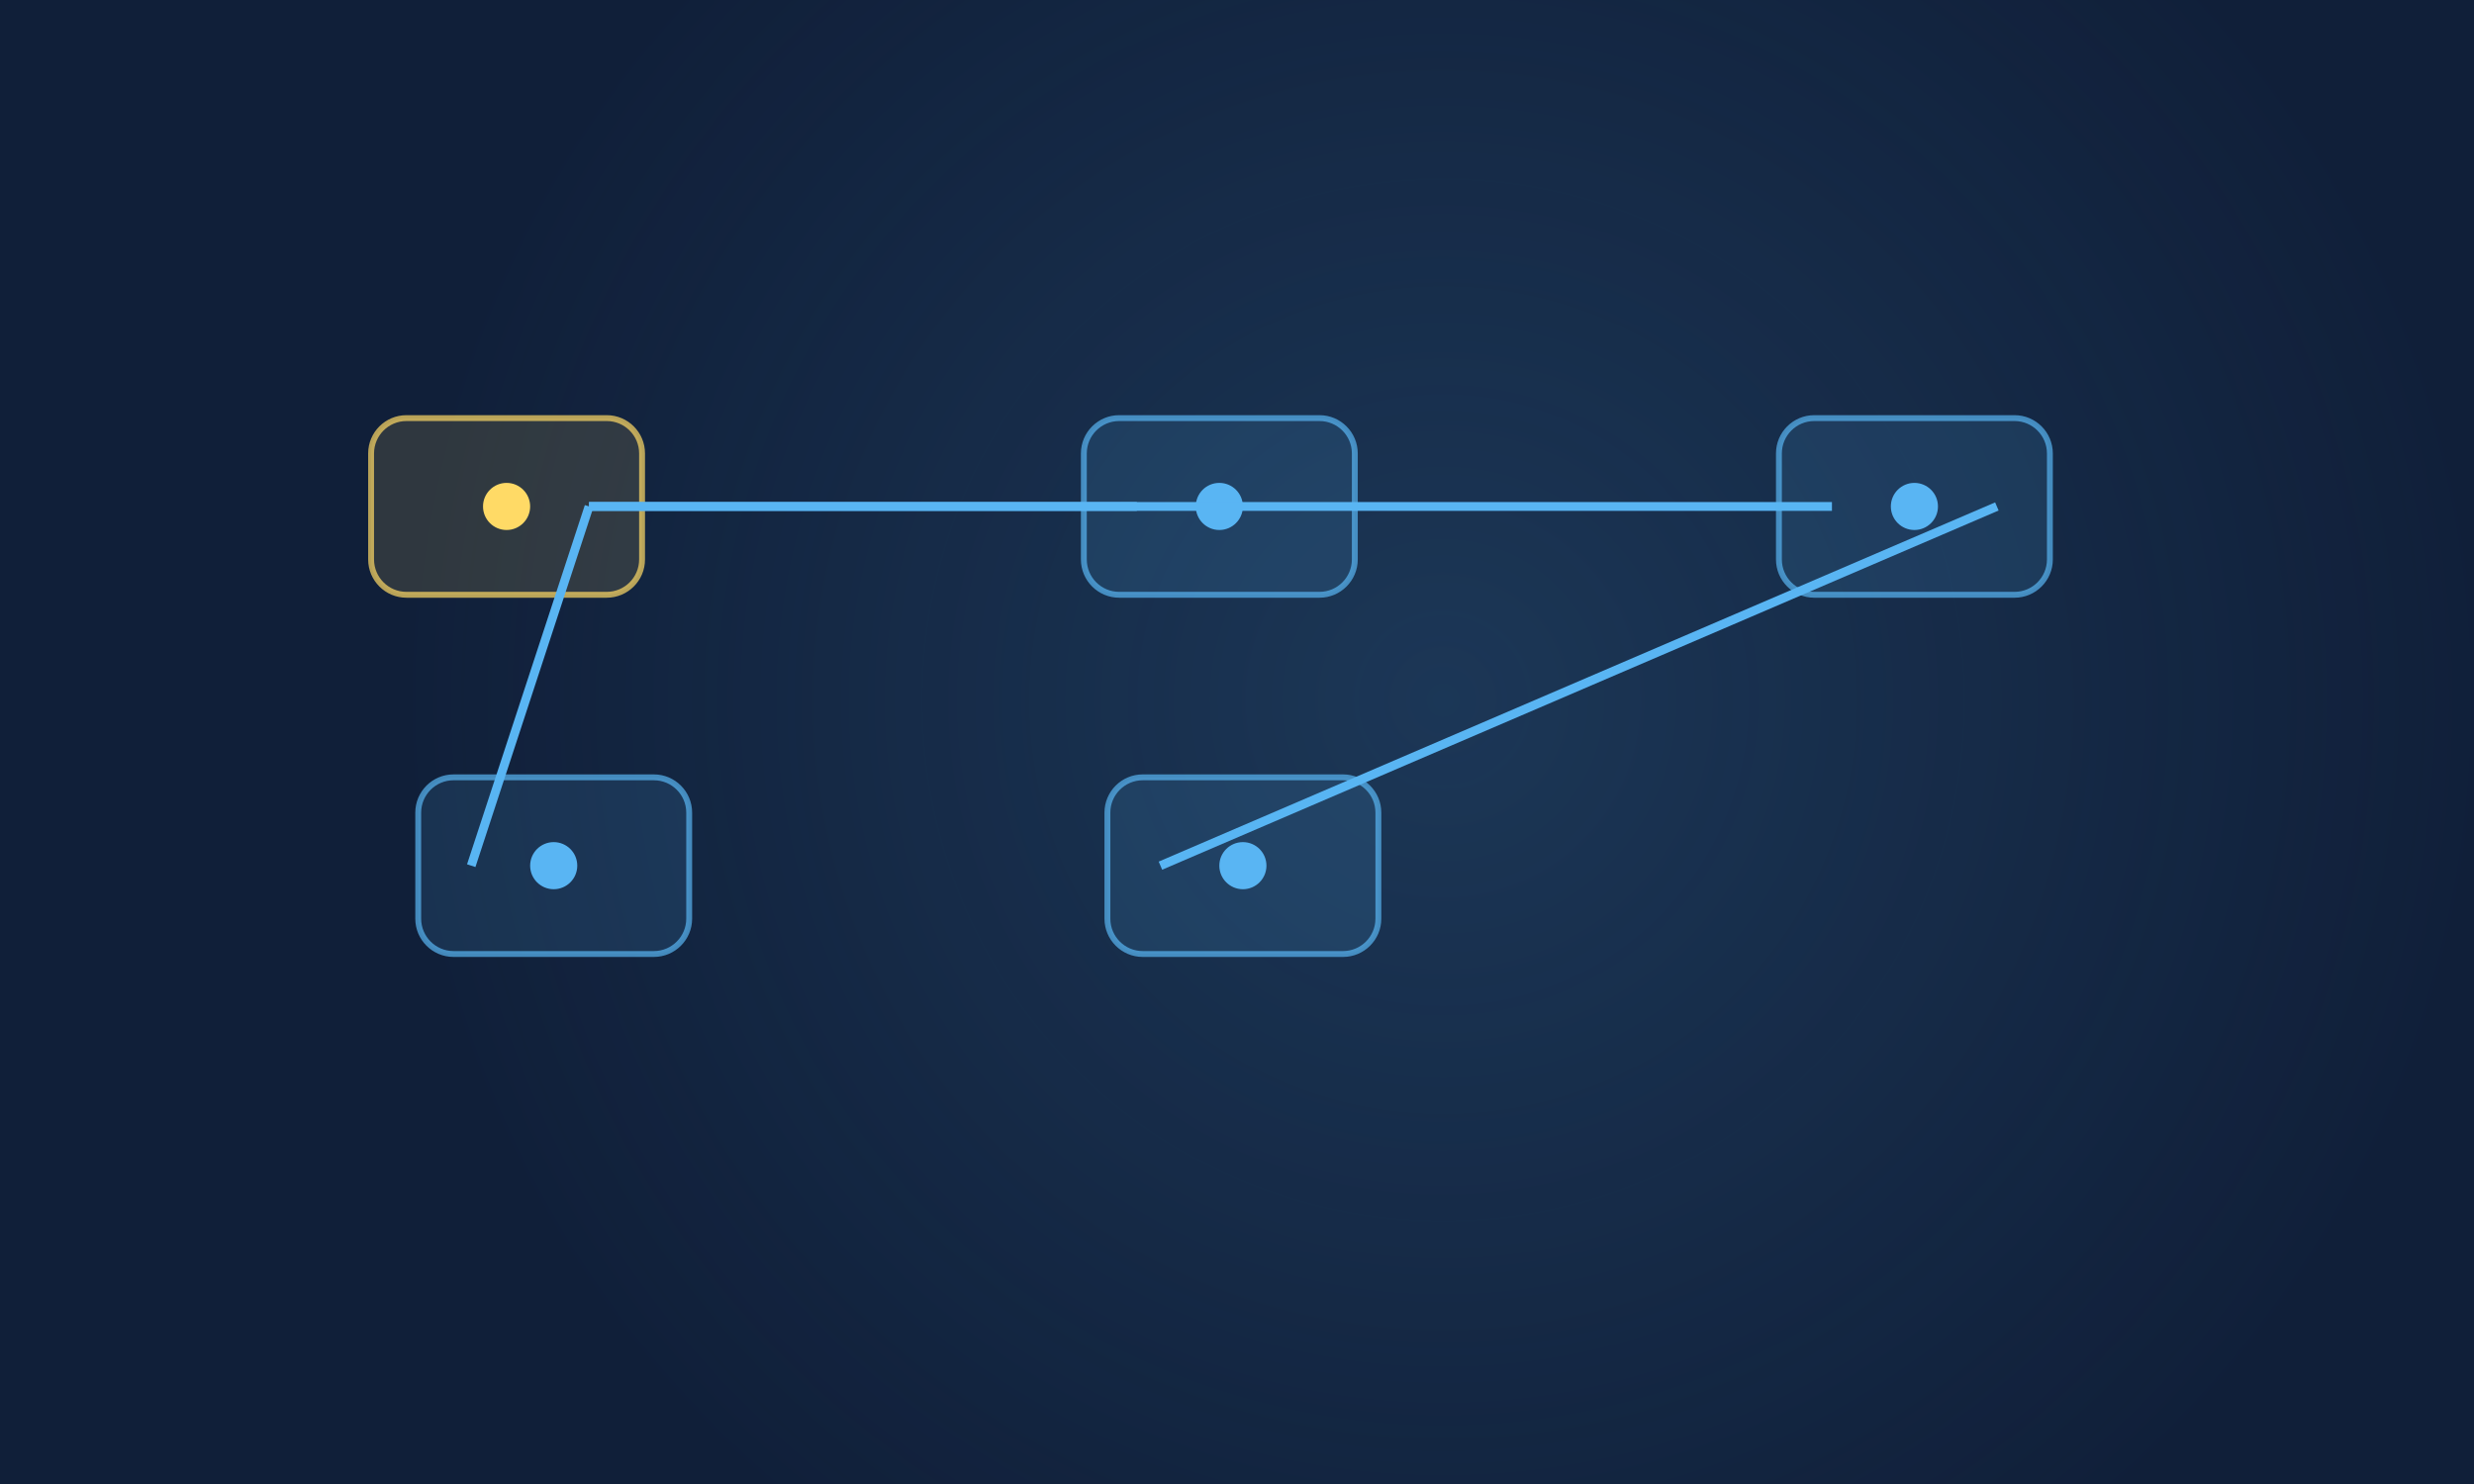
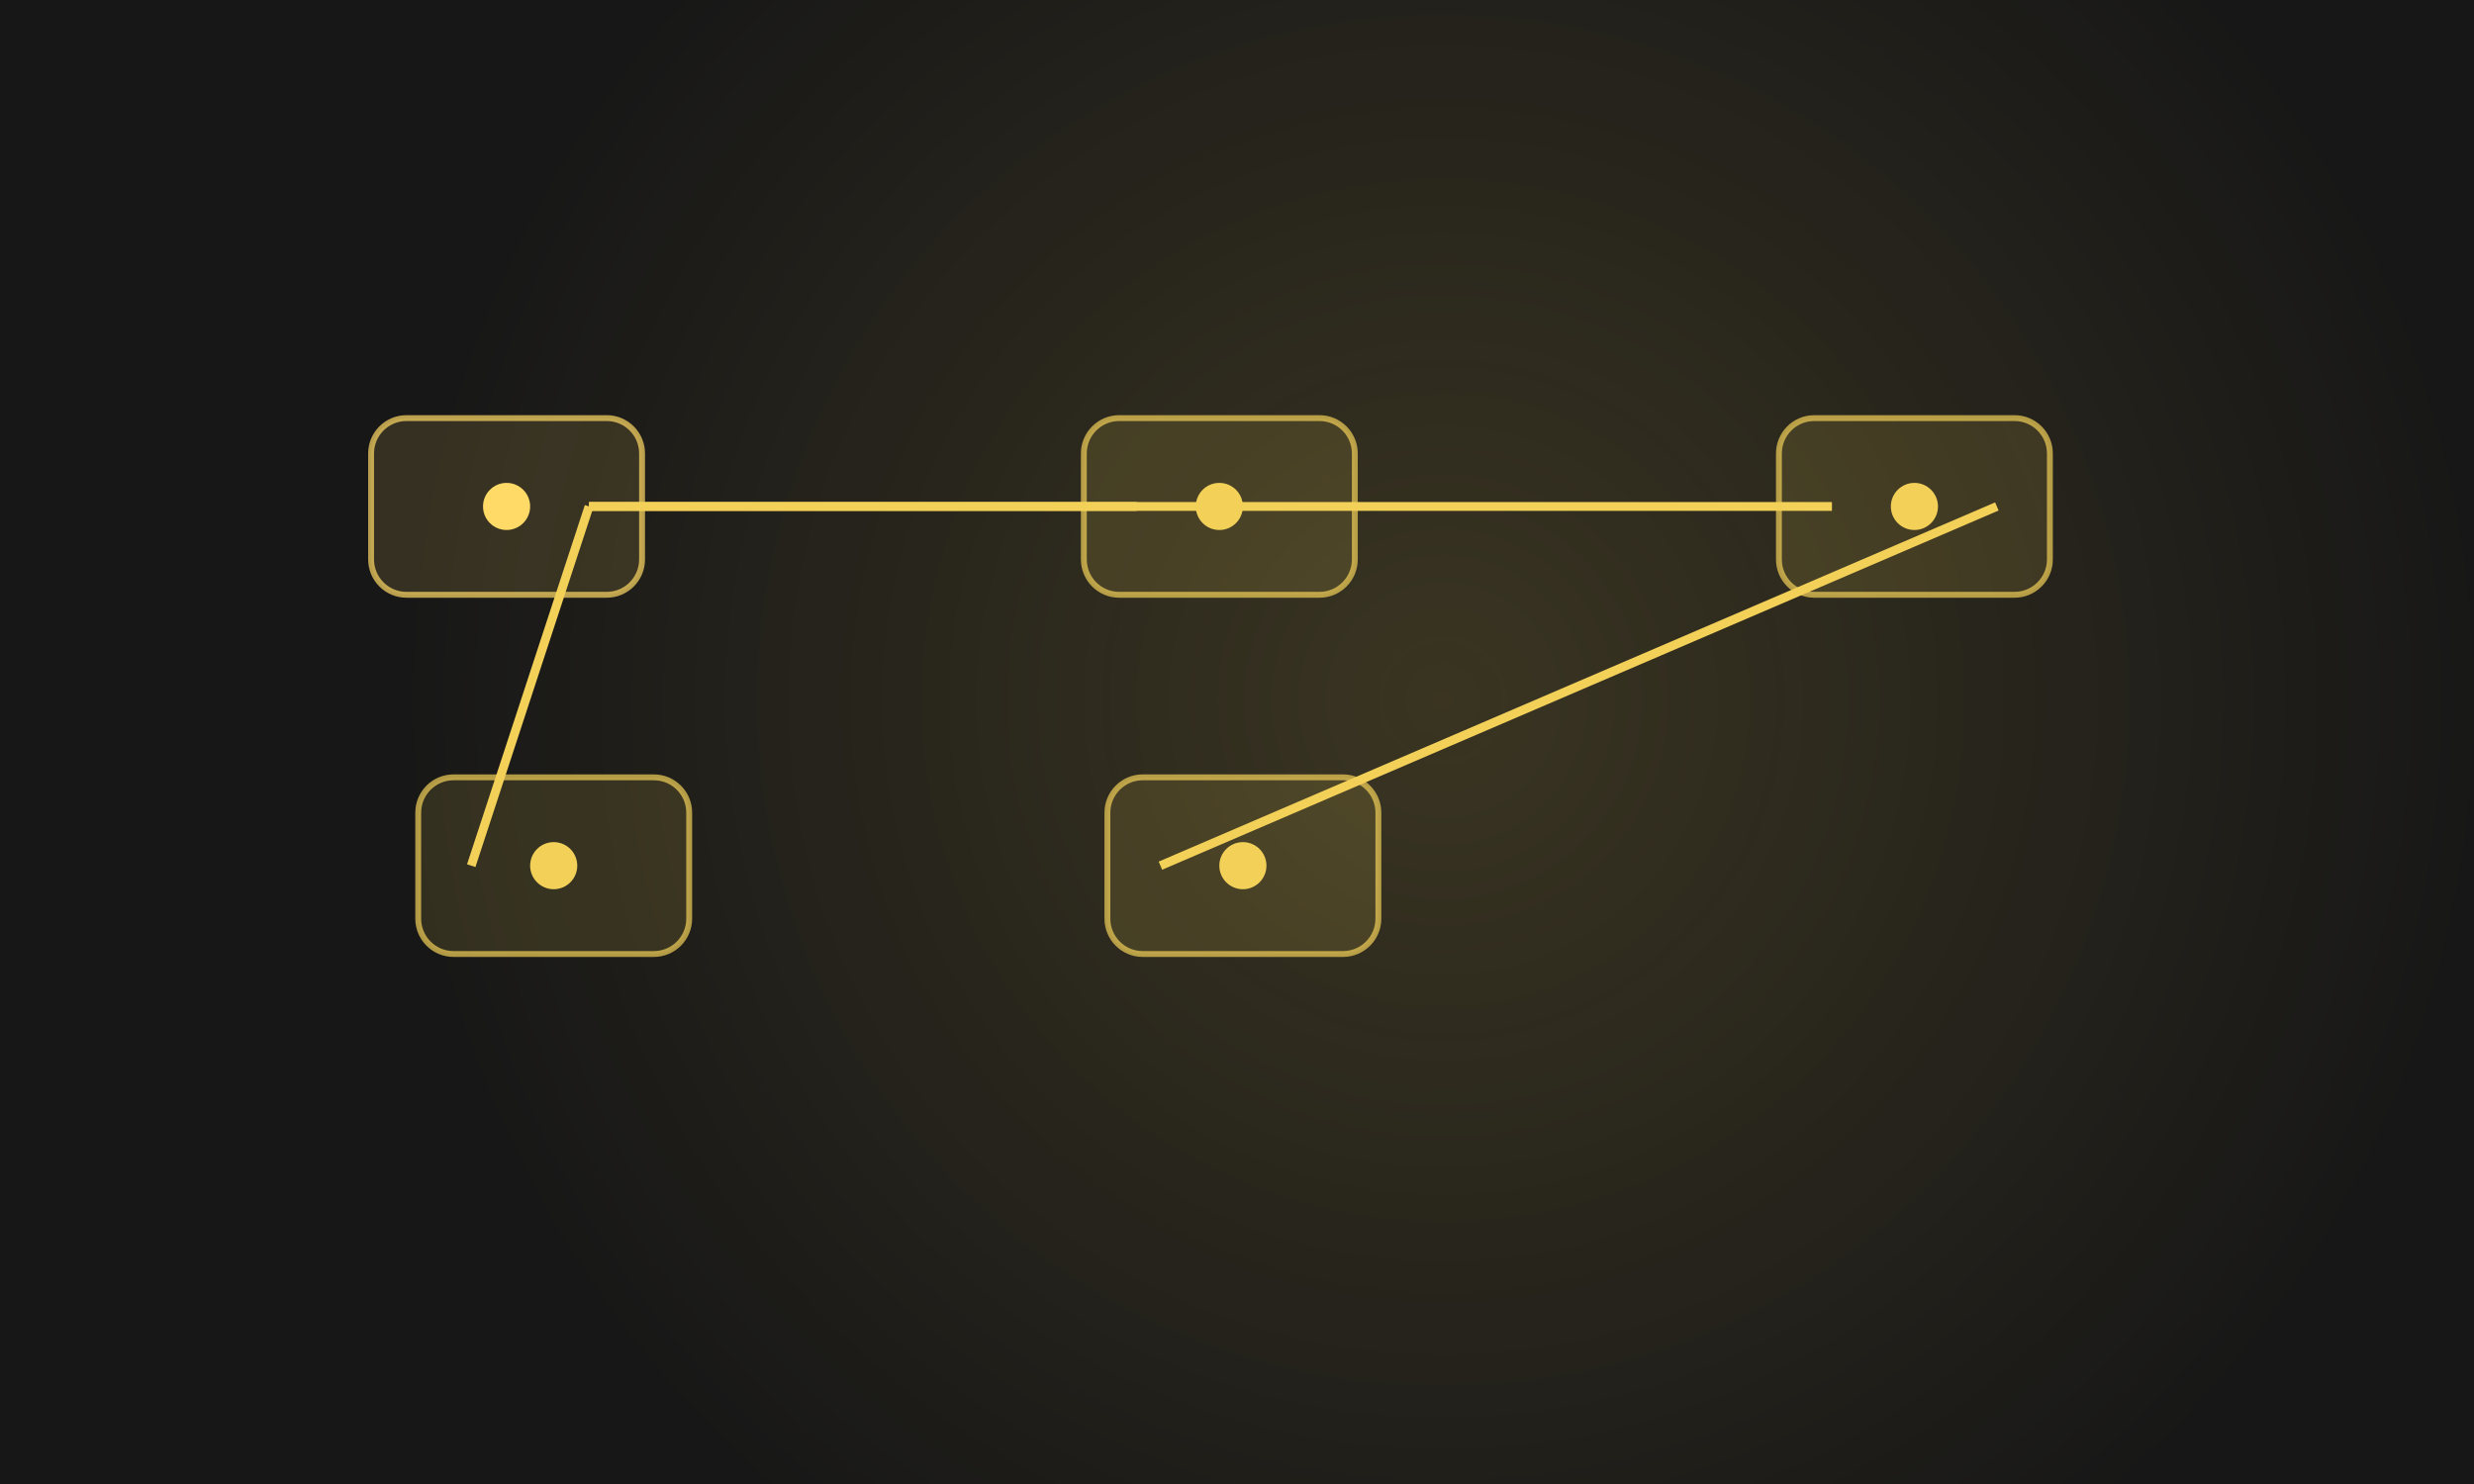
<svg xmlns="http://www.w3.org/2000/svg" class="article-cover" viewBox="0 0 420 252" role="img" aria-label="부모·자식 계층 용어 카드">
  <defs>
    <radialGradient id="cover-transform-parent-glow">
-       <stop stop-color="hsl(204 86% 65%)" stop-opacity=".16" />
-       <stop offset="1" stop-color="hsl(204 86% 65%)" stop-opacity="0" />
+       <stop stop-color="hsl(47 86% 65%)" stop-opacity=".16" />
+       <stop offset="1" stop-color="hsl(47 86% 65%)" stop-opacity="0" />
    </radialGradient>
    <radialGradient id="cover-transform-parent-orb" cx="30%" cy="24%">
-       <stop stop-color="#eafaff" />
-       <stop offset=".42" stop-color="hsl(204 86% 65%)" />
-       <stop offset="1" stop-color="#142c5b" />
+       <stop stop-color="#fff7d6" />
+       <stop offset=".42" stop-color="hsl(47 86% 65%)" />
+       <stop offset="1" stop-color="#46390d" />
    </radialGradient>
  </defs>
-   <rect width="420" height="252" fill="#101f39" />
+   <rect width="420" height="252" fill="#171717" />
  <circle cx="245" cy="119" r="175" fill="url(#cover-transform-parent-glow)" />
  <rect x="63" y="71" width="46" height="30" rx="6" fill="#ffda66" fill-opacity=".13" stroke="#ffda66" stroke-opacity=".7" />
  <circle cx="86" cy="86" r="4" fill="#ffda66" />
-   <path d="M100 86L193 86" stroke="hsl(204 86% 65%)" stroke-width="1.5" fill="none" />
-   <rect x="184" y="71" width="46" height="30" rx="6" fill="hsl(204 86% 65%)" fill-opacity=".13" stroke="hsl(204 86% 65%)" stroke-opacity=".7" />
-   <circle cx="207" cy="86" r="4" fill="hsl(204 86% 65%)" />
-   <path d="M100 86L311 86" stroke="hsl(204 86% 65%)" stroke-width="1.5" fill="none" />
-   <rect x="302" y="71" width="46" height="30" rx="6" fill="hsl(204 86% 65%)" fill-opacity=".13" stroke="hsl(204 86% 65%)" stroke-opacity=".7" />
-   <circle cx="325" cy="86" r="4" fill="hsl(204 86% 65%)" />
-   <path d="M100 86L80 147" stroke="hsl(204 86% 65%)" stroke-width="1.5" fill="none" />
-   <rect x="71" y="132" width="46" height="30" rx="6" fill="hsl(204 86% 65%)" fill-opacity=".13" stroke="hsl(204 86% 65%)" stroke-opacity=".7" />
-   <circle cx="94" cy="147" r="4" fill="hsl(204 86% 65%)" />
-   <path d="M339 86L197 147" stroke="hsl(204 86% 65%)" stroke-width="1.5" fill="none" />
-   <rect x="188" y="132" width="46" height="30" rx="6" fill="hsl(204 86% 65%)" fill-opacity=".13" stroke="hsl(204 86% 65%)" stroke-opacity=".7" />
-   <circle cx="211" cy="147" r="4" fill="hsl(204 86% 65%)" />
+   <path d="M100 86L193 86" stroke="hsl(47 86% 65%)" stroke-width="1.5" fill="none" />
+   <rect x="184" y="71" width="46" height="30" rx="6" fill="hsl(47 86% 65%)" fill-opacity=".13" stroke="hsl(47 86% 65%)" stroke-opacity=".7" />
+   <circle cx="207" cy="86" r="4" fill="hsl(47 86% 65%)" />
+   <path d="M100 86L311 86" stroke="hsl(47 86% 65%)" stroke-width="1.5" fill="none" />
+   <rect x="302" y="71" width="46" height="30" rx="6" fill="hsl(47 86% 65%)" fill-opacity=".13" stroke="hsl(47 86% 65%)" stroke-opacity=".7" />
+   <circle cx="325" cy="86" r="4" fill="hsl(47 86% 65%)" />
+   <path d="M100 86L80 147" stroke="hsl(47 86% 65%)" stroke-width="1.5" fill="none" />
+   <rect x="71" y="132" width="46" height="30" rx="6" fill="hsl(47 86% 65%)" fill-opacity=".13" stroke="hsl(47 86% 65%)" stroke-opacity=".7" />
+   <circle cx="94" cy="147" r="4" fill="hsl(47 86% 65%)" />
+   <path d="M339 86L197 147" stroke="hsl(47 86% 65%)" stroke-width="1.5" fill="none" />
+   <rect x="188" y="132" width="46" height="30" rx="6" fill="hsl(47 86% 65%)" fill-opacity=".13" stroke="hsl(47 86% 65%)" stroke-opacity=".7" />
+   <circle cx="211" cy="147" r="4" fill="hsl(47 86% 65%)" />
</svg>
